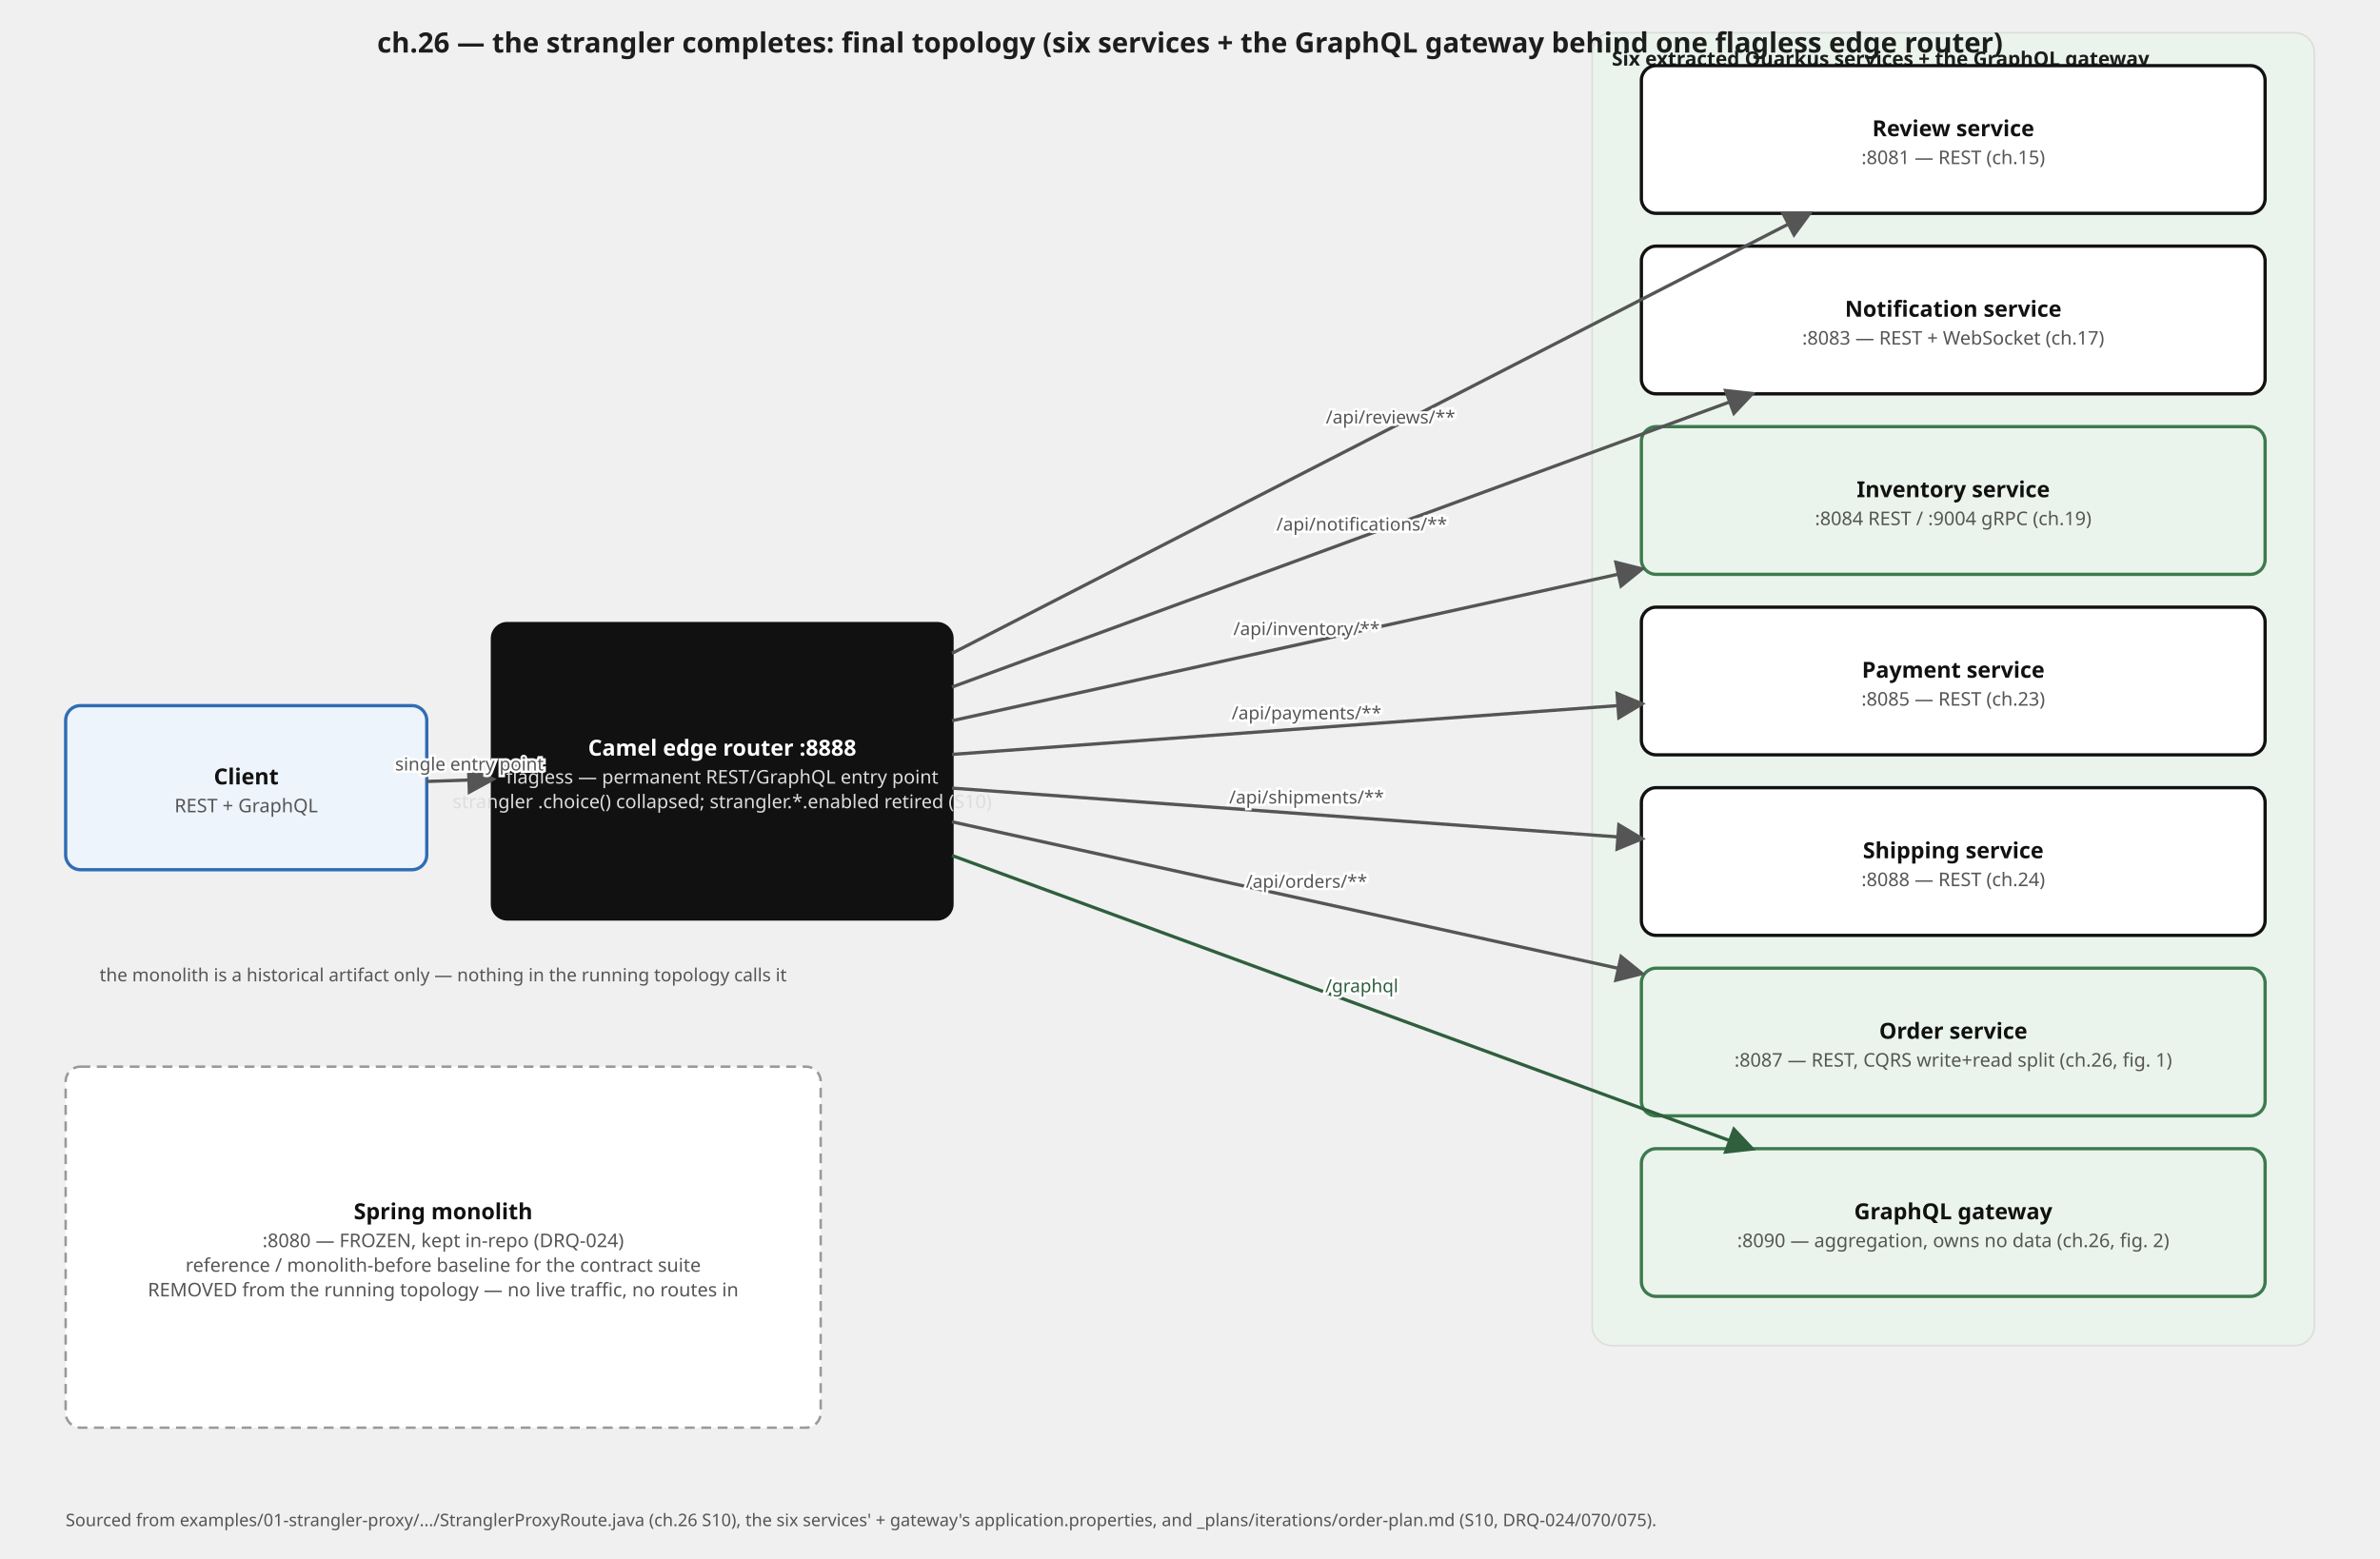
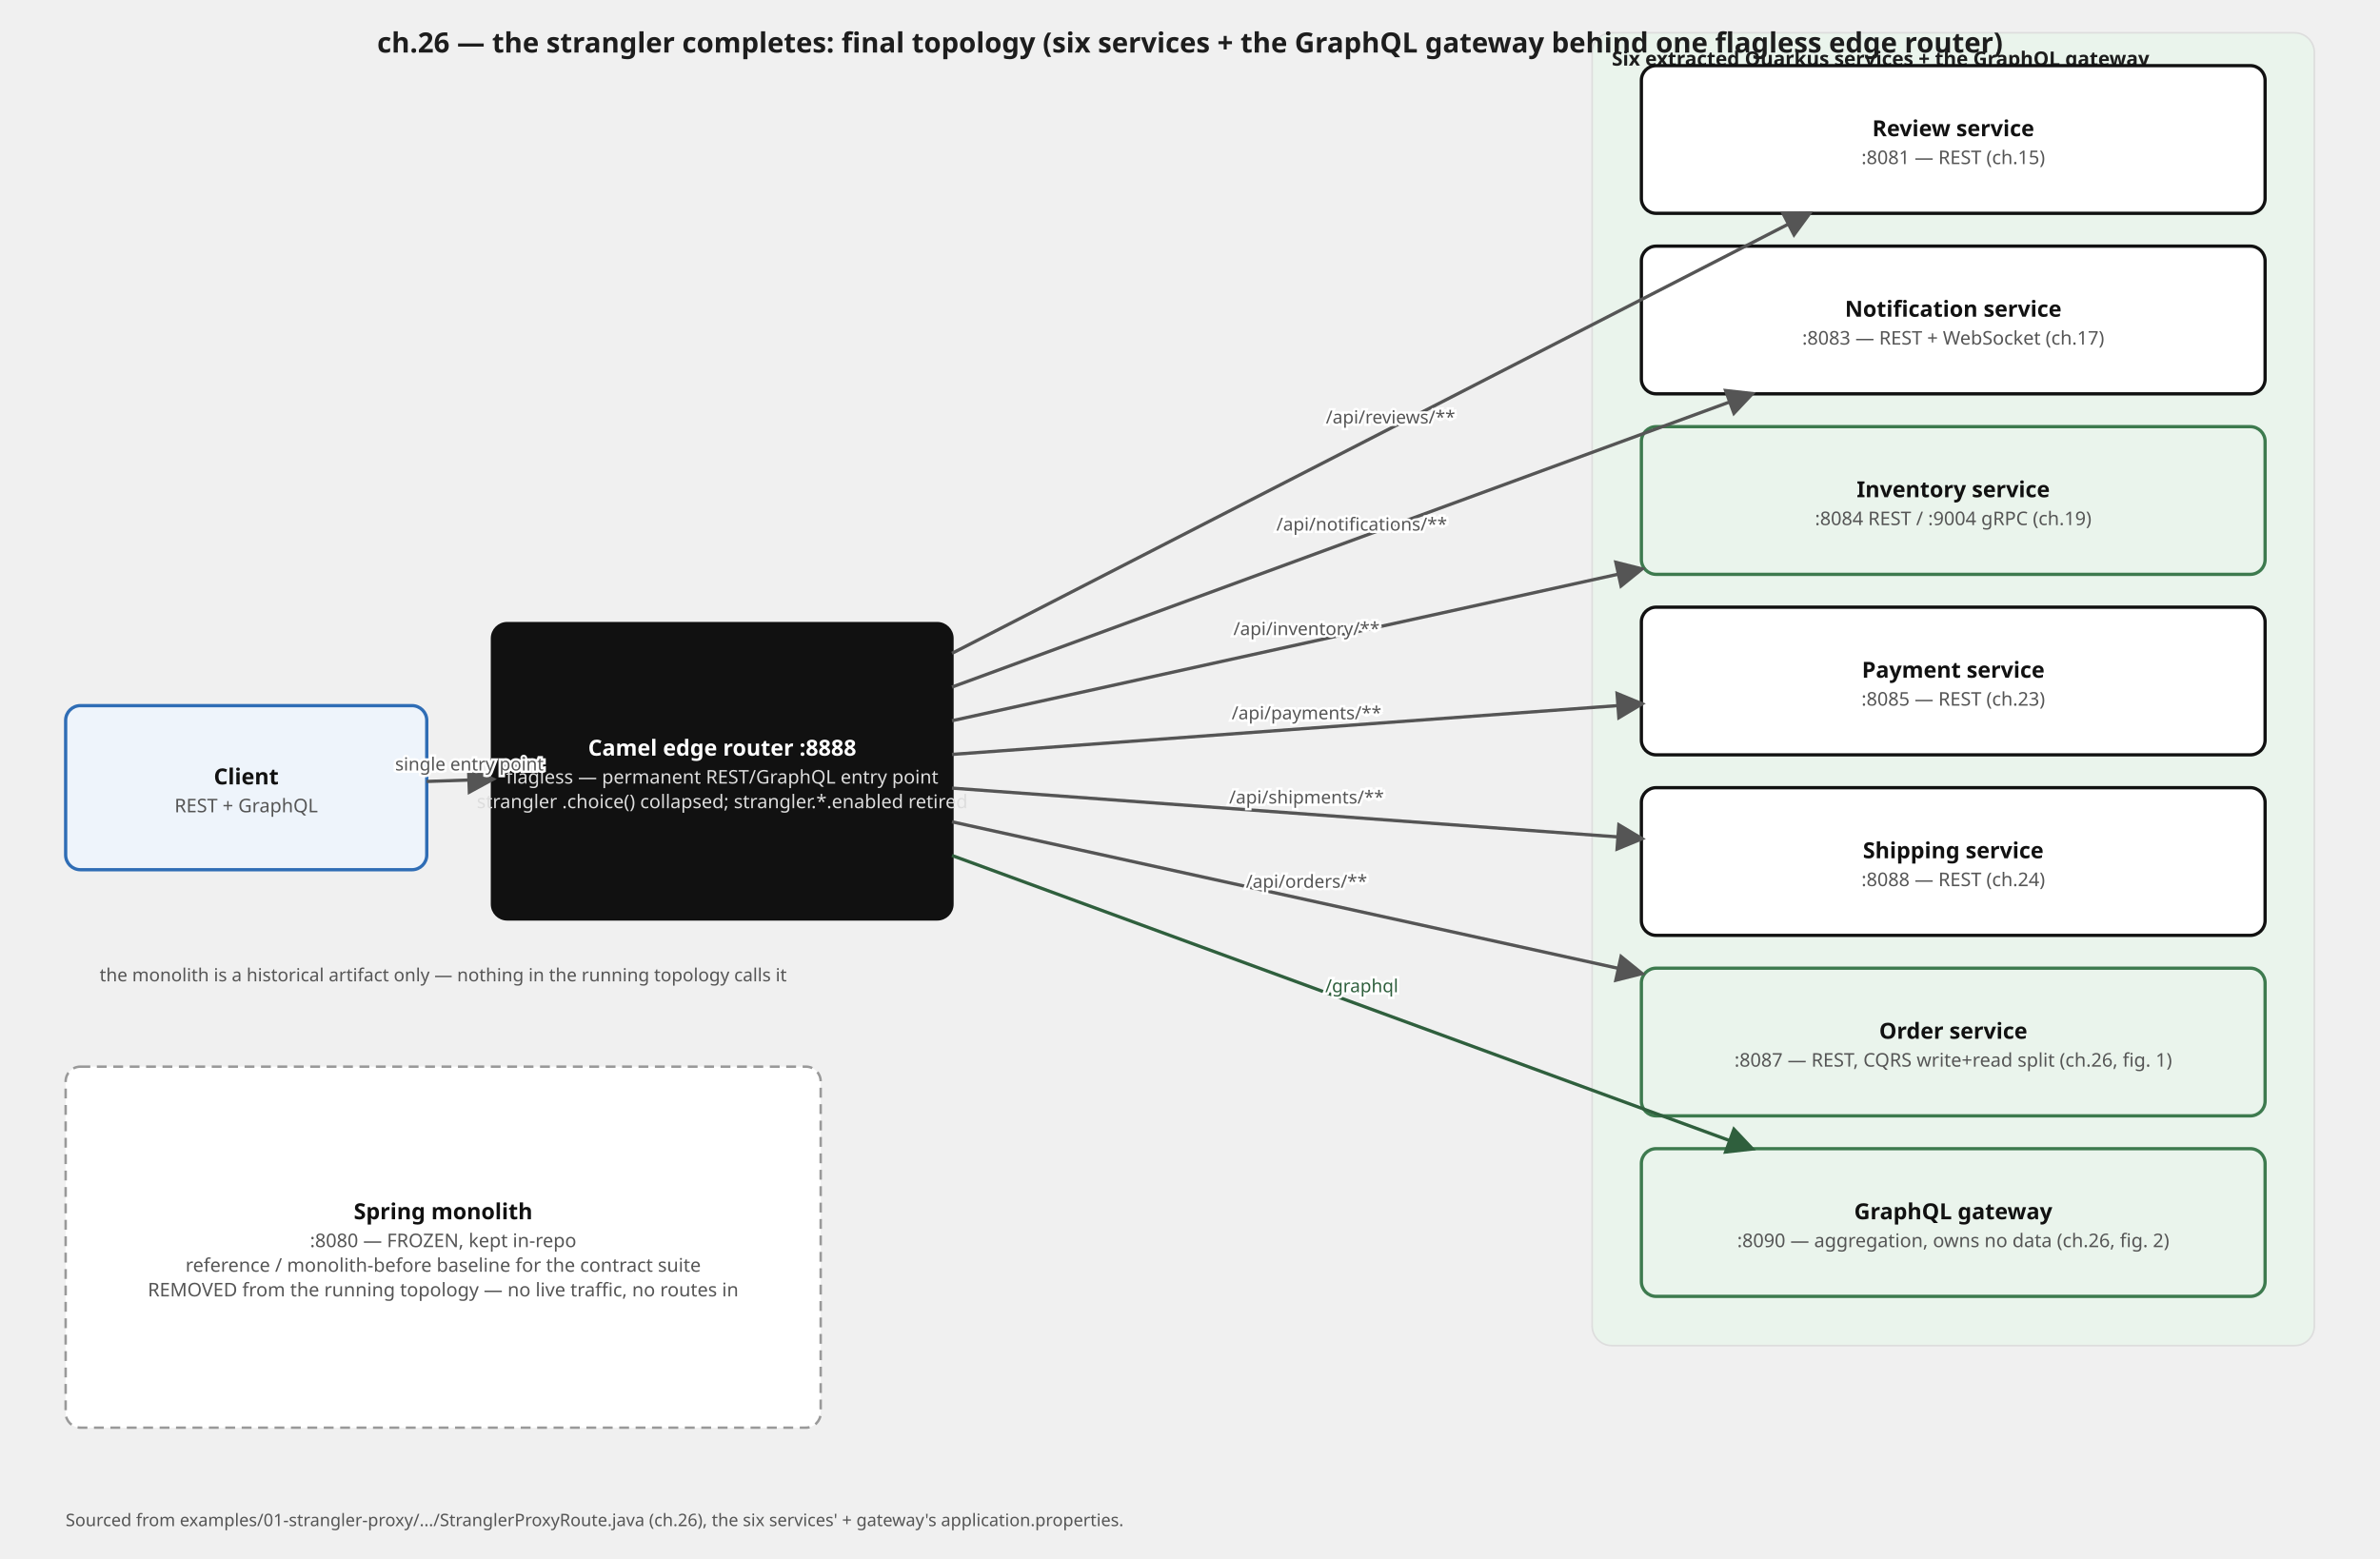
<svg xmlns="http://www.w3.org/2000/svg" viewBox="0 0 1450 950" font-family="'Red Hat Text', system-ui, sans-serif" role="img">
  <defs>
    <marker id="a" viewBox="0 0 10 10" refX="8.5" refY="5" markerWidth="9" markerHeight="9" orient="auto-start-reverse">
      <path d="M0,0 L10,5 L0,10 z" fill="#555" />
    </marker>
    <marker id="am" viewBox="0 0 10 10" refX="8.5" refY="5" markerWidth="9" markerHeight="9" orient="auto-start-reverse">
      <path d="M0,0 L10,5 L0,10 z" fill="#2f5f3d" />
    </marker>
  </defs>
  <rect x="970" y="20" width="440" height="800" rx="12" fill="#eaf4ec" stroke="#ddd" />
  <text x="982" y="40" font-size="12" font-weight="700" fill="#1d1d1d">Six extracted Quarkus services + the GraphQL gateway</text>
  <rect x="40" y="430" width="220" height="100" rx="9" fill="#eef4fb" stroke="#2f6db5" stroke-width="2" />
  <text x="150.0" y="478.0" font-size="13.5" font-weight="700" fill="#111111" text-anchor="middle">Client</text>
  <text x="150.0" y="495.0" font-size="11.5" fill="#555555" text-anchor="middle">REST + GraphQL</text>
  <rect x="300" y="380" width="280" height="180" rx="9" fill="#111111" stroke="#111111" stroke-width="2" />
  <text x="440.0" y="460.5" font-size="13.5" font-weight="700" fill="#ffffff" text-anchor="middle">Camel edge router :8888</text>
  <text x="440.0" y="477.5" font-size="11.5" fill="#dddddd" text-anchor="middle">flagless — permanent REST/GraphQL entry point</text>
-   <text x="440.0" y="492.5" font-size="11.5" fill="#dddddd" text-anchor="middle">strangler .choice() collapsed; strangler.*.enabled retired (S10)</text>
+   <text x="440.0" y="492.5" font-size="11.5" fill="#dddddd" text-anchor="middle">strangler .choice() collapsed; strangler.*.enabled retired</text>
  <rect x="1000" y="40" width="380" height="90" rx="9" fill="#ffffff" stroke="#111111" stroke-width="2" />
  <text x="1190.0" y="83.0" font-size="13.5" font-weight="700" fill="#111111" text-anchor="middle">Review service</text>
  <text x="1190.0" y="100.0" font-size="11.5" fill="#555555" text-anchor="middle">:8081 — REST (ch.15)</text>
  <rect x="1000" y="150" width="380" height="90" rx="9" fill="#ffffff" stroke="#111111" stroke-width="2" />
  <text x="1190.0" y="193.0" font-size="13.5" font-weight="700" fill="#111111" text-anchor="middle">Notification service</text>
  <text x="1190.0" y="210.0" font-size="11.5" fill="#555555" text-anchor="middle">:8083 — REST + WebSocket (ch.17)</text>
  <rect x="1000" y="260" width="380" height="90" rx="9" fill="#eaf4ec" stroke="#3d7a4e" stroke-width="2" />
  <text x="1190.0" y="303.0" font-size="13.5" font-weight="700" fill="#111111" text-anchor="middle">Inventory service</text>
  <text x="1190.0" y="320.0" font-size="11.5" fill="#555555" text-anchor="middle">:8084 REST / :9004 gRPC (ch.19)</text>
  <rect x="1000" y="370" width="380" height="90" rx="9" fill="#ffffff" stroke="#111111" stroke-width="2" />
  <text x="1190.0" y="413.0" font-size="13.5" font-weight="700" fill="#111111" text-anchor="middle">Payment service</text>
  <text x="1190.0" y="430.0" font-size="11.5" fill="#555555" text-anchor="middle">:8085 — REST (ch.23)</text>
  <rect x="1000" y="480" width="380" height="90" rx="9" fill="#ffffff" stroke="#111111" stroke-width="2" />
  <text x="1190.0" y="523.0" font-size="13.5" font-weight="700" fill="#111111" text-anchor="middle">Shipping service</text>
  <text x="1190.0" y="540.0" font-size="11.5" fill="#555555" text-anchor="middle">:8088 — REST (ch.24)</text>
  <rect x="1000" y="590" width="380" height="90" rx="9" fill="#eaf4ec" stroke="#3d7a4e" stroke-width="2" />
  <text x="1190.0" y="633.0" font-size="13.5" font-weight="700" fill="#111111" text-anchor="middle">Order service</text>
  <text x="1190.0" y="650.0" font-size="11.5" fill="#555555" text-anchor="middle">:8087 — REST, CQRS write+read split (ch.26, fig. 1)</text>
  <rect x="1000" y="700" width="380" height="90" rx="9" fill="#eaf4ec" stroke="#3d7a4e" stroke-width="2" />
  <text x="1190.0" y="743.0" font-size="13.5" font-weight="700" fill="#111111" text-anchor="middle">GraphQL gateway</text>
  <text x="1190.0" y="760.0" font-size="11.5" fill="#555555" text-anchor="middle">:8090 — aggregation, owns no data (ch.26, fig. 2)</text>
  <rect x="40" y="650" width="460" height="220" rx="9" fill="#ffffff" stroke="#999999" stroke-width="1.5" stroke-dasharray="6 4" />
  <text x="270.0" y="743.0" font-size="13.5" font-weight="700" fill="#111111" text-anchor="middle">Spring monolith</text>
-   <text x="270.0" y="760.0" font-size="11.5" fill="#555555" text-anchor="middle">:8080 — FROZEN, kept in-repo (DRQ-024)</text>
+   <text x="270.0" y="760.0" font-size="11.5" fill="#555555" text-anchor="middle">:8080 — FROZEN, kept in-repo</text>
  <text x="270.0" y="775.0" font-size="11.5" fill="#555555" text-anchor="middle">reference / monolith-before baseline for the contract suite</text>
  <text x="270.0" y="790.0" font-size="11.5" fill="#555555" text-anchor="middle">REMOVED from the running topology — no live traffic, no routes in</text>
  <path d="M260.0,476.207 L300.0,474.828" fill="none" stroke="#555" stroke-width="2" marker-end="url(#a)" />
  <text x="286.0" y="469.517" font-size="11" fill="#ffffff" stroke="#ffffff" stroke-width="3" paint-order="stroke" text-anchor="middle">single entry point</text>
  <text x="286.0" y="469.517" font-size="11" fill="#555" text-anchor="middle">single entry point</text>
  <path d="M580.0,398.133 L1102.338,130.0" fill="none" stroke="#555" stroke-width="2" marker-end="url(#a)" />
  <text x="847.169" y="258.067" font-size="11" fill="#ffffff" stroke="#ffffff" stroke-width="3" paint-order="stroke" text-anchor="middle">/api/reviews/**</text>
  <text x="847.169" y="258.067" font-size="11" fill="#555" text-anchor="middle">/api/reviews/**</text>
  <path d="M580.0,418.667 L1067.273,240.0" fill="none" stroke="#555" stroke-width="2" marker-end="url(#a)" />
  <text x="829.636" y="323.333" font-size="11" fill="#ffffff" stroke="#ffffff" stroke-width="3" paint-order="stroke" text-anchor="middle">/api/notifications/**</text>
  <text x="829.636" y="323.333" font-size="11" fill="#555" text-anchor="middle">/api/notifications/**</text>
  <path d="M580.0,439.2 L1000.0,346.8" fill="none" stroke="#555" stroke-width="2" marker-end="url(#a)" />
  <text x="796.0" y="387.0" font-size="11" fill="#ffffff" stroke="#ffffff" stroke-width="3" paint-order="stroke" text-anchor="middle">/api/inventory/**</text>
  <text x="796.0" y="387.0" font-size="11" fill="#555" text-anchor="middle">/api/inventory/**</text>
  <path d="M580.0,459.733 L1000.0,428.933" fill="none" stroke="#555" stroke-width="2" marker-end="url(#a)" />
  <text x="796.0" y="438.333" font-size="11" fill="#ffffff" stroke="#ffffff" stroke-width="3" paint-order="stroke" text-anchor="middle">/api/payments/**</text>
  <text x="796.0" y="438.333" font-size="11" fill="#555" text-anchor="middle">/api/payments/**</text>
  <path d="M580.0,480.267 L1000.0,511.067" fill="none" stroke="#555" stroke-width="2" marker-end="url(#a)" />
  <text x="796.0" y="489.667" font-size="11" fill="#ffffff" stroke="#ffffff" stroke-width="3" paint-order="stroke" text-anchor="middle">/api/shipments/**</text>
  <text x="796.0" y="489.667" font-size="11" fill="#555" text-anchor="middle">/api/shipments/**</text>
  <path d="M580.0,500.8 L1000.0,593.2" fill="none" stroke="#555" stroke-width="2" marker-end="url(#a)" />
  <text x="796.0" y="541.0" font-size="11" fill="#ffffff" stroke="#ffffff" stroke-width="3" paint-order="stroke" text-anchor="middle">/api/orders/**</text>
  <text x="796.0" y="541.0" font-size="11" fill="#555" text-anchor="middle">/api/orders/**</text>
  <path d="M580.0,521.333 L1067.273,700.0" fill="none" stroke="#2f5f3d" stroke-width="2" marker-end="url(#am)" />
  <text x="829.636" y="604.667" font-size="11" fill="#ffffff" stroke="#ffffff" stroke-width="3" paint-order="stroke" text-anchor="middle">/graphql</text>
  <text x="829.636" y="604.667" font-size="11" fill="#2f5f3d" text-anchor="middle">/graphql</text>
  <text x="725.0" y="32" font-size="17" fill="#1d1d1d" text-anchor="middle" font-weight="700">ch.26 — the strangler completes: final topology (six services + the GraphQL gateway behind one flagless edge router)</text>
  <text x="270" y="598" font-size="11" fill="#555555" text-anchor="middle">the monolith is a historical artifact only — nothing in the running topology calls it</text>
-   <text x="40" y="930" font-size="10.5" fill="#555555" text-anchor="start">Sourced from examples/01-strangler-proxy/.../StranglerProxyRoute.java (ch.26 S10), the six services' + gateway's application.properties, and _plans/iterations/order-plan.md (S10, DRQ-024/070/075).</text>
+   <text x="40" y="930" font-size="10.5" fill="#555555" text-anchor="start">Sourced from examples/01-strangler-proxy/.../StranglerProxyRoute.java (ch.26), the six services' + gateway's application.properties.</text>
</svg>
